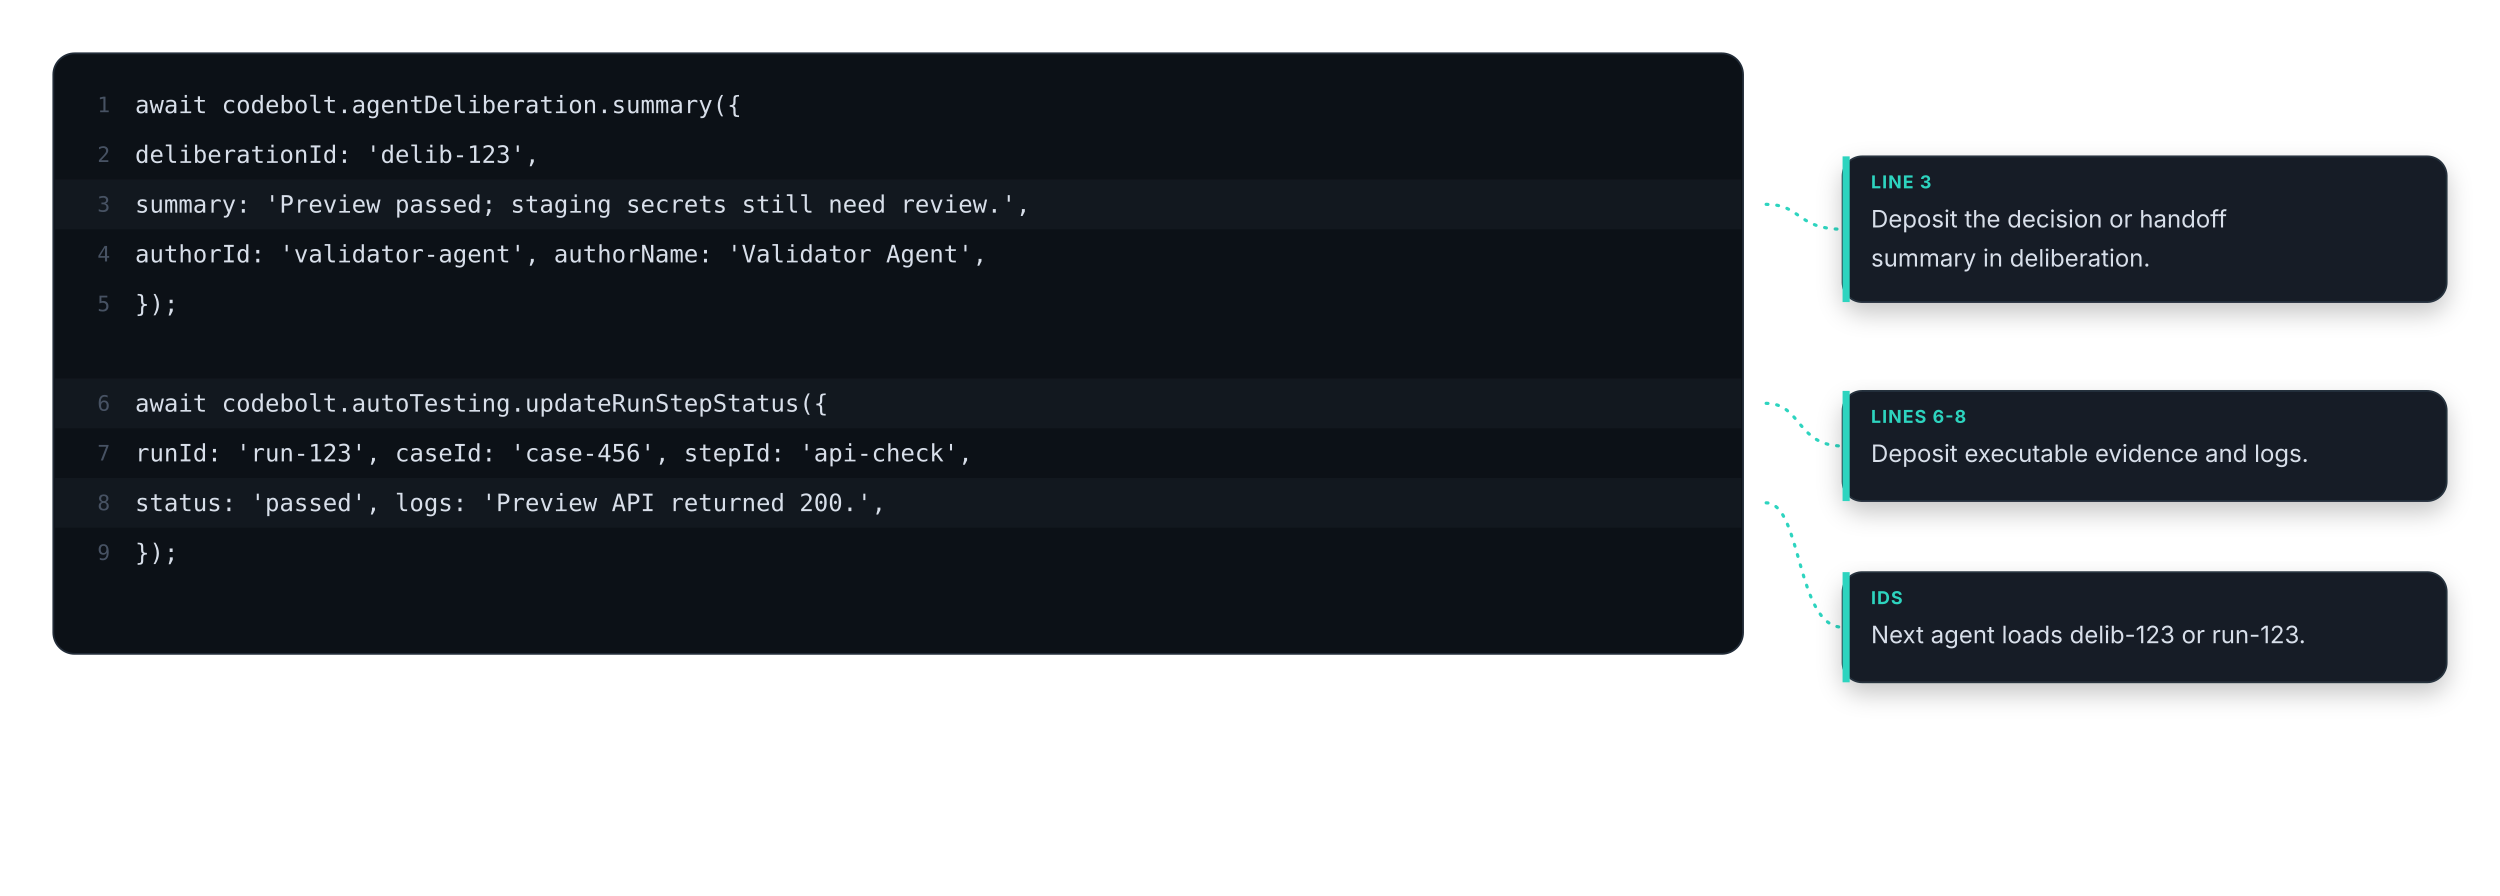
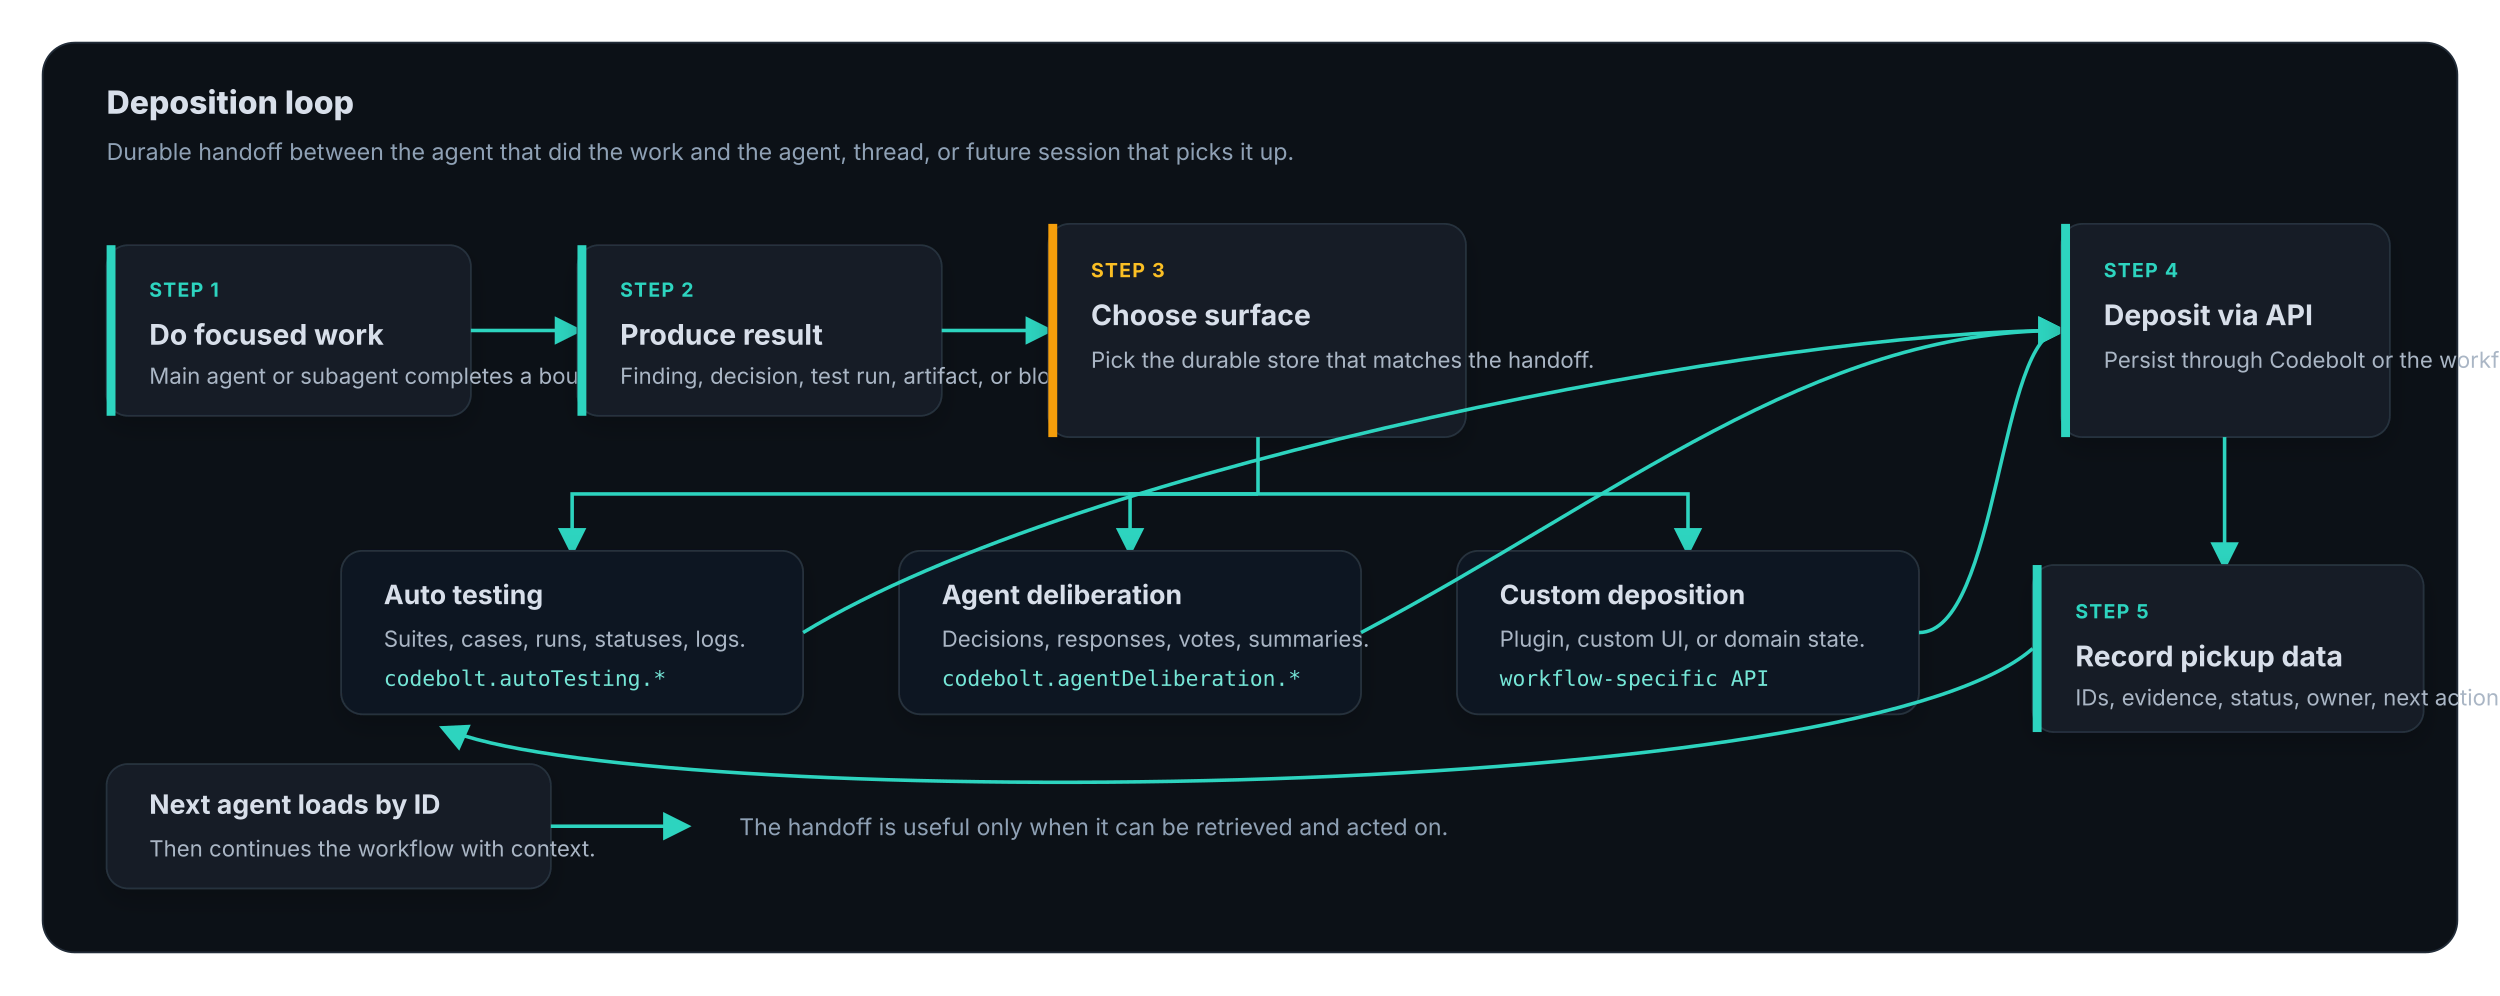
- <svg xmlns="http://www.w3.org/2000/svg" width="1407" height="504" viewBox="0 0 1407 504">
+ <svg xmlns="http://www.w3.org/2000/svg" width="1407" height="560" viewBox="0 0 1407 560" role="img" aria-labelledby="title desc">
  <defs>
    <filter id="cardShadow" x="-20%" y="-20%" width="140%" height="160%">
-       <feDropShadow dx="0" dy="6" stdDeviation="7" flood-color="#0a0f19" flood-opacity="0.22" />
+       <feDropShadow dx="0" dy="6" stdDeviation="7" flood-color="#0a0f19" flood-opacity="0.18" />
    </filter>
+     <marker id="arrow" viewBox="0 0 10 10" refX="8" refY="5" markerWidth="8" markerHeight="8" orient="auto-start-reverse">
+       <path d="M 0 0 L 10 5 L 0 10 z" fill="#2dd4bf" />
+     </marker>
  </defs>
-   <rect x="30" y="30" width="951" height="338" rx="12" fill="#0C1117" stroke="#222C38" />
-   <text x="62" y="59" font-size="12" font-family="ui-monospace,'JetBrains Mono',SFMono-Regular,Menlo,monospace" fill="#475263" text-anchor="end" dominant-baseline="central">1</text>
-   <text x="76" y="59" font-size="13.5" font-family="ui-monospace,'JetBrains Mono',SFMono-Regular,Menlo,monospace" fill="#D8DFEA" dominant-baseline="central">await codebolt.agentDeliberation.summary({</text>
-   <text x="62" y="87" font-size="12" font-family="ui-monospace,'JetBrains Mono',SFMono-Regular,Menlo,monospace" fill="#475263" text-anchor="end" dominant-baseline="central">2</text>
-   <text x="76" y="87" font-size="13.5" font-family="ui-monospace,'JetBrains Mono',SFMono-Regular,Menlo,monospace" fill="#D8DFEA" dominant-baseline="central">  deliberationId: 'delib-123',</text>
-   <rect x="31" y="101" width="949" height="28" fill="rgba(127,140,160,0.06)" />
-   <text x="62" y="115" font-size="12" font-family="ui-monospace,'JetBrains Mono',SFMono-Regular,Menlo,monospace" fill="#475263" text-anchor="end" dominant-baseline="central">3</text>
-   <text x="76" y="115" font-size="13.5" font-family="ui-monospace,'JetBrains Mono',SFMono-Regular,Menlo,monospace" fill="#D8DFEA" dominant-baseline="central">  summary: 'Preview passed; staging secrets still need review.',</text>
-   <text x="62" y="143" font-size="12" font-family="ui-monospace,'JetBrains Mono',SFMono-Regular,Menlo,monospace" fill="#475263" text-anchor="end" dominant-baseline="central">4</text>
-   <text x="76" y="143" font-size="13.5" font-family="ui-monospace,'JetBrains Mono',SFMono-Regular,Menlo,monospace" fill="#D8DFEA" dominant-baseline="central">  authorId: 'validator-agent', authorName: 'Validator Agent',</text>
-   <text x="62" y="171" font-size="12" font-family="ui-monospace,'JetBrains Mono',SFMono-Regular,Menlo,monospace" fill="#475263" text-anchor="end" dominant-baseline="central">5</text>
-   <text x="76" y="171" font-size="13.5" font-family="ui-monospace,'JetBrains Mono',SFMono-Regular,Menlo,monospace" fill="#D8DFEA" dominant-baseline="central">});</text>
-   <rect x="31" y="213" width="949" height="28" fill="rgba(127,140,160,0.06)" />
-   <text x="62" y="227" font-size="12" font-family="ui-monospace,'JetBrains Mono',SFMono-Regular,Menlo,monospace" fill="#475263" text-anchor="end" dominant-baseline="central">6</text>
-   <text x="76" y="227" font-size="13.5" font-family="ui-monospace,'JetBrains Mono',SFMono-Regular,Menlo,monospace" fill="#D8DFEA" dominant-baseline="central">await codebolt.autoTesting.updateRunStepStatus({</text>
-   <text x="62" y="255" font-size="12" font-family="ui-monospace,'JetBrains Mono',SFMono-Regular,Menlo,monospace" fill="#475263" text-anchor="end" dominant-baseline="central">7</text>
-   <text x="76" y="255" font-size="13.5" font-family="ui-monospace,'JetBrains Mono',SFMono-Regular,Menlo,monospace" fill="#D8DFEA" dominant-baseline="central">  runId: 'run-123', caseId: 'case-456', stepId: 'api-check',</text>
-   <rect x="31" y="269" width="949" height="28" fill="rgba(127,140,160,0.06)" />
-   <text x="62" y="283" font-size="12" font-family="ui-monospace,'JetBrains Mono',SFMono-Regular,Menlo,monospace" fill="#475263" text-anchor="end" dominant-baseline="central">8</text>
-   <text x="76" y="283" font-size="13.5" font-family="ui-monospace,'JetBrains Mono',SFMono-Regular,Menlo,monospace" fill="#D8DFEA" dominant-baseline="central">  status: 'passed', logs: 'Preview API returned 200.',</text>
-   <text x="62" y="311" font-size="12" font-family="ui-monospace,'JetBrains Mono',SFMono-Regular,Menlo,monospace" fill="#475263" text-anchor="end" dominant-baseline="central">9</text>
-   <text x="76" y="311" font-size="13.5" font-family="ui-monospace,'JetBrains Mono',SFMono-Regular,Menlo,monospace" fill="#D8DFEA" dominant-baseline="central">});</text>
-   <path d="M994 115 C1014 115,1011 129,1037 129" fill="none" stroke="#2dd4bf" stroke-width="1.8" stroke-linecap="round" stroke-dasharray="1 5" />
-   <path d="M994 227 C1014 227,1011 251,1037 251" fill="none" stroke="#2dd4bf" stroke-width="1.8" stroke-linecap="round" stroke-dasharray="1 5" />
-   <path d="M994 283 C1014 283,1011 353,1037 353" fill="none" stroke="#2dd4bf" stroke-width="1.8" stroke-linecap="round" stroke-dasharray="1 5" />
+   <rect x="24" y="24" width="1359" height="512" rx="18" fill="#0C1117" stroke="#222C38" />
+   <text x="60" y="64" font-size="18" font-family="Inter,ui-sans-serif,system-ui,sans-serif" fill="#D8DFEA" font-weight="760">Deposition loop</text>
+   <text x="60" y="90" font-size="13" font-family="Inter,ui-sans-serif,system-ui,sans-serif" fill="#8FA1B5">Durable handoff between the agent that did the work and the agent, thread, or future session that picks it up.</text>
  <g filter="url(#cardShadow)">
-     <rect x="1037" y="88" width="340" height="82" rx="11" fill="#141C26" stroke="#28323E" />
+     <rect x="60" y="138" width="205" height="96" rx="12" fill="#141C26" stroke="#28323E" />
  </g>
-   <rect x="1037" y="88" width="4" height="82" fill="#2dd4bf" />
-   <text x="1053" y="106" font-size="10" font-family="Inter,ui-sans-serif,system-ui,sans-serif" fill="#2dd4bf" font-weight="750" letter-spacing="0.6">LINE 3</text>
-   <text x="1053" y="128" font-size="13.5" font-family="Inter,ui-sans-serif,system-ui,sans-serif" fill="#D8DFEA">Deposit the decision or handoff</text>
-   <text x="1053" y="150" font-size="13.5" font-family="Inter,ui-sans-serif,system-ui,sans-serif" fill="#D8DFEA">summary in deliberation.</text>
+   <rect x="60" y="138" width="5" height="96" fill="#2dd4bf" />
+   <text x="84" y="167" font-size="11" font-family="Inter,ui-sans-serif,system-ui,sans-serif" fill="#2dd4bf" font-weight="750" letter-spacing="0.7">STEP 1</text>
+   <text x="84" y="194" font-size="16" font-family="Inter,ui-sans-serif,system-ui,sans-serif" fill="#D8DFEA" font-weight="700">Do focused work</text>
+   <text x="84" y="216" font-size="12.5" font-family="Inter,ui-sans-serif,system-ui,sans-serif" fill="#AAB6C5">Main agent or subagent completes a bounded task.</text>
+   <path d="M 265 186 L 325 186" stroke="#2dd4bf" stroke-width="2" marker-end="url(#arrow)" />
  <g filter="url(#cardShadow)">
-     <rect x="1037" y="220" width="340" height="62" rx="11" fill="#141C26" stroke="#28323E" />
+     <rect x="325" y="138" width="205" height="96" rx="12" fill="#141C26" stroke="#28323E" />
  </g>
-   <rect x="1037" y="220" width="4" height="62" fill="#2dd4bf" />
-   <text x="1053" y="238" font-size="10" font-family="Inter,ui-sans-serif,system-ui,sans-serif" fill="#2dd4bf" font-weight="750" letter-spacing="0.6">LINES 6-8</text>
-   <text x="1053" y="260" font-size="13.5" font-family="Inter,ui-sans-serif,system-ui,sans-serif" fill="#D8DFEA">Deposit executable evidence and logs.</text>
+   <rect x="325" y="138" width="5" height="96" fill="#2dd4bf" />
+   <text x="349" y="167" font-size="11" font-family="Inter,ui-sans-serif,system-ui,sans-serif" fill="#2dd4bf" font-weight="750" letter-spacing="0.7">STEP 2</text>
+   <text x="349" y="194" font-size="16" font-family="Inter,ui-sans-serif,system-ui,sans-serif" fill="#D8DFEA" font-weight="700">Produce result</text>
+   <text x="349" y="216" font-size="12.5" font-family="Inter,ui-sans-serif,system-ui,sans-serif" fill="#AAB6C5">Finding, decision, test run, artifact, or blocker.</text>
+   <path d="M 530 186 L 590 186" stroke="#2dd4bf" stroke-width="2" marker-end="url(#arrow)" />
  <g filter="url(#cardShadow)">
-     <rect x="1037" y="322" width="340" height="62" rx="11" fill="#141C26" stroke="#28323E" />
+     <rect x="590" y="126" width="235" height="120" rx="12" fill="#141C26" stroke="#28323E" />
  </g>
-   <rect x="1037" y="322" width="4" height="62" fill="#2dd4bf" />
-   <text x="1053" y="340" font-size="10" font-family="Inter,ui-sans-serif,system-ui,sans-serif" fill="#2dd4bf" font-weight="750" letter-spacing="0.6">IDS</text>
-   <text x="1053" y="362" font-size="13.5" font-family="Inter,ui-sans-serif,system-ui,sans-serif" fill="#D8DFEA">Next agent loads delib-123 or run-123.</text>
+   <rect x="590" y="126" width="5" height="120" fill="#f59e0b" />
+   <text x="614" y="156" font-size="11" font-family="Inter,ui-sans-serif,system-ui,sans-serif" fill="#fbbf24" font-weight="750" letter-spacing="0.7">STEP 3</text>
+   <text x="614" y="183" font-size="16" font-family="Inter,ui-sans-serif,system-ui,sans-serif" fill="#D8DFEA" font-weight="700">Choose surface</text>
+   <text x="614" y="207" font-size="12.5" font-family="Inter,ui-sans-serif,system-ui,sans-serif" fill="#AAB6C5">Pick the durable store that matches the handoff.</text>
+   <path d="M 708 246 L 708 278" stroke="#2dd4bf" stroke-width="2" />
+   <path d="M 708 278 L 322 278 L 322 310" fill="none" stroke="#2dd4bf" stroke-width="2" marker-end="url(#arrow)" />
+   <path d="M 708 278 L 636 278 L 636 310" fill="none" stroke="#2dd4bf" stroke-width="2" marker-end="url(#arrow)" />
+   <path d="M 708 278 L 950 278 L 950 310" fill="none" stroke="#2dd4bf" stroke-width="2" marker-end="url(#arrow)" />
+   <g filter="url(#cardShadow)">
+     <rect x="192" y="310" width="260" height="92" rx="12" fill="#101820" stroke="#28323E" />
+   </g>
+   <text x="216" y="340" font-size="15" font-family="Inter,ui-sans-serif,system-ui,sans-serif" fill="#D8DFEA" font-weight="720">Auto testing</text>
+   <text x="216" y="364" font-size="12.5" font-family="Inter,ui-sans-serif,system-ui,sans-serif" fill="#AAB6C5">Suites, cases, runs, statuses, logs.</text>
+   <text x="216" y="386" font-size="12" font-family="ui-monospace,SFMono-Regular,Menlo,monospace" fill="#75E6D7">codebolt.autoTesting.*</text>
+   <g filter="url(#cardShadow)">
+     <rect x="506" y="310" width="260" height="92" rx="12" fill="#101820" stroke="#28323E" />
+   </g>
+   <text x="530" y="340" font-size="15" font-family="Inter,ui-sans-serif,system-ui,sans-serif" fill="#D8DFEA" font-weight="720">Agent deliberation</text>
+   <text x="530" y="364" font-size="12.5" font-family="Inter,ui-sans-serif,system-ui,sans-serif" fill="#AAB6C5">Decisions, responses, votes, summaries.</text>
+   <text x="530" y="386" font-size="12" font-family="ui-monospace,SFMono-Regular,Menlo,monospace" fill="#75E6D7">codebolt.agentDeliberation.*</text>
+   <g filter="url(#cardShadow)">
+     <rect x="820" y="310" width="260" height="92" rx="12" fill="#101820" stroke="#28323E" />
+   </g>
+   <text x="844" y="340" font-size="15" font-family="Inter,ui-sans-serif,system-ui,sans-serif" fill="#D8DFEA" font-weight="720">Custom deposition</text>
+   <text x="844" y="364" font-size="12.5" font-family="Inter,ui-sans-serif,system-ui,sans-serif" fill="#AAB6C5">Plugin, custom UI, or domain state.</text>
+   <text x="844" y="386" font-size="12" font-family="ui-monospace,SFMono-Regular,Menlo,monospace" fill="#75E6D7">workflow-specific API</text>
+   <path d="M 452 356 C 610 260, 1000 186, 1160 186" fill="none" stroke="#2dd4bf" stroke-width="2" marker-end="url(#arrow)" />
+   <path d="M 766 356 C 910 280, 1020 186, 1160 186" fill="none" stroke="#2dd4bf" stroke-width="2" marker-end="url(#arrow)" />
+   <path d="M 1080 356 C 1125 356, 1125 186, 1160 186" fill="none" stroke="#2dd4bf" stroke-width="2" marker-end="url(#arrow)" />
+   <g filter="url(#cardShadow)">
+     <rect x="1160" y="126" width="185" height="120" rx="12" fill="#141C26" stroke="#28323E" />
+   </g>
+   <rect x="1160" y="126" width="5" height="120" fill="#2dd4bf" />
+   <text x="1184" y="156" font-size="11" font-family="Inter,ui-sans-serif,system-ui,sans-serif" fill="#2dd4bf" font-weight="750" letter-spacing="0.7">STEP 4</text>
+   <text x="1184" y="183" font-size="16" font-family="Inter,ui-sans-serif,system-ui,sans-serif" fill="#D8DFEA" font-weight="700">Deposit via API</text>
+   <text x="1184" y="207" font-size="12.5" font-family="Inter,ui-sans-serif,system-ui,sans-serif" fill="#AAB6C5">Persist through Codebolt or the workflow surface.</text>
+   <path d="M 1252 246 L 1252 318" stroke="#2dd4bf" stroke-width="2" marker-end="url(#arrow)" />
+   <g filter="url(#cardShadow)">
+     <rect x="1144" y="318" width="220" height="94" rx="12" fill="#141C26" stroke="#28323E" />
+   </g>
+   <rect x="1144" y="318" width="5" height="94" fill="#2dd4bf" />
+   <text x="1168" y="348" font-size="11" font-family="Inter,ui-sans-serif,system-ui,sans-serif" fill="#2dd4bf" font-weight="750" letter-spacing="0.7">STEP 5</text>
+   <text x="1168" y="375" font-size="16" font-family="Inter,ui-sans-serif,system-ui,sans-serif" fill="#D8DFEA" font-weight="700">Record pickup data</text>
+   <text x="1168" y="397" font-size="12.5" font-family="Inter,ui-sans-serif,system-ui,sans-serif" fill="#AAB6C5">IDs, evidence, status, owner, next action.</text>
+   <path d="M 1144 365 C 1040 456, 354 456, 250 410" fill="none" stroke="#2dd4bf" stroke-width="2" marker-end="url(#arrow)" />
+   <g filter="url(#cardShadow)">
+     <rect x="60" y="430" width="250" height="70" rx="12" fill="#141C26" stroke="#28323E" />
+   </g>
+   <text x="84" y="458" font-size="15" font-family="Inter,ui-sans-serif,system-ui,sans-serif" fill="#D8DFEA" font-weight="720">Next agent loads by ID</text>
+   <text x="84" y="482" font-size="12.5" font-family="Inter,ui-sans-serif,system-ui,sans-serif" fill="#AAB6C5">Then continues the workflow with context.</text>
+   <path d="M 310 465 L 386 465" stroke="#2dd4bf" stroke-width="2" marker-end="url(#arrow)" />
+   <text x="416" y="470" font-size="13" font-family="Inter,ui-sans-serif,system-ui,sans-serif" fill="#8FA1B5">The handoff is useful only when it can be retrieved and acted on.</text>
</svg>
